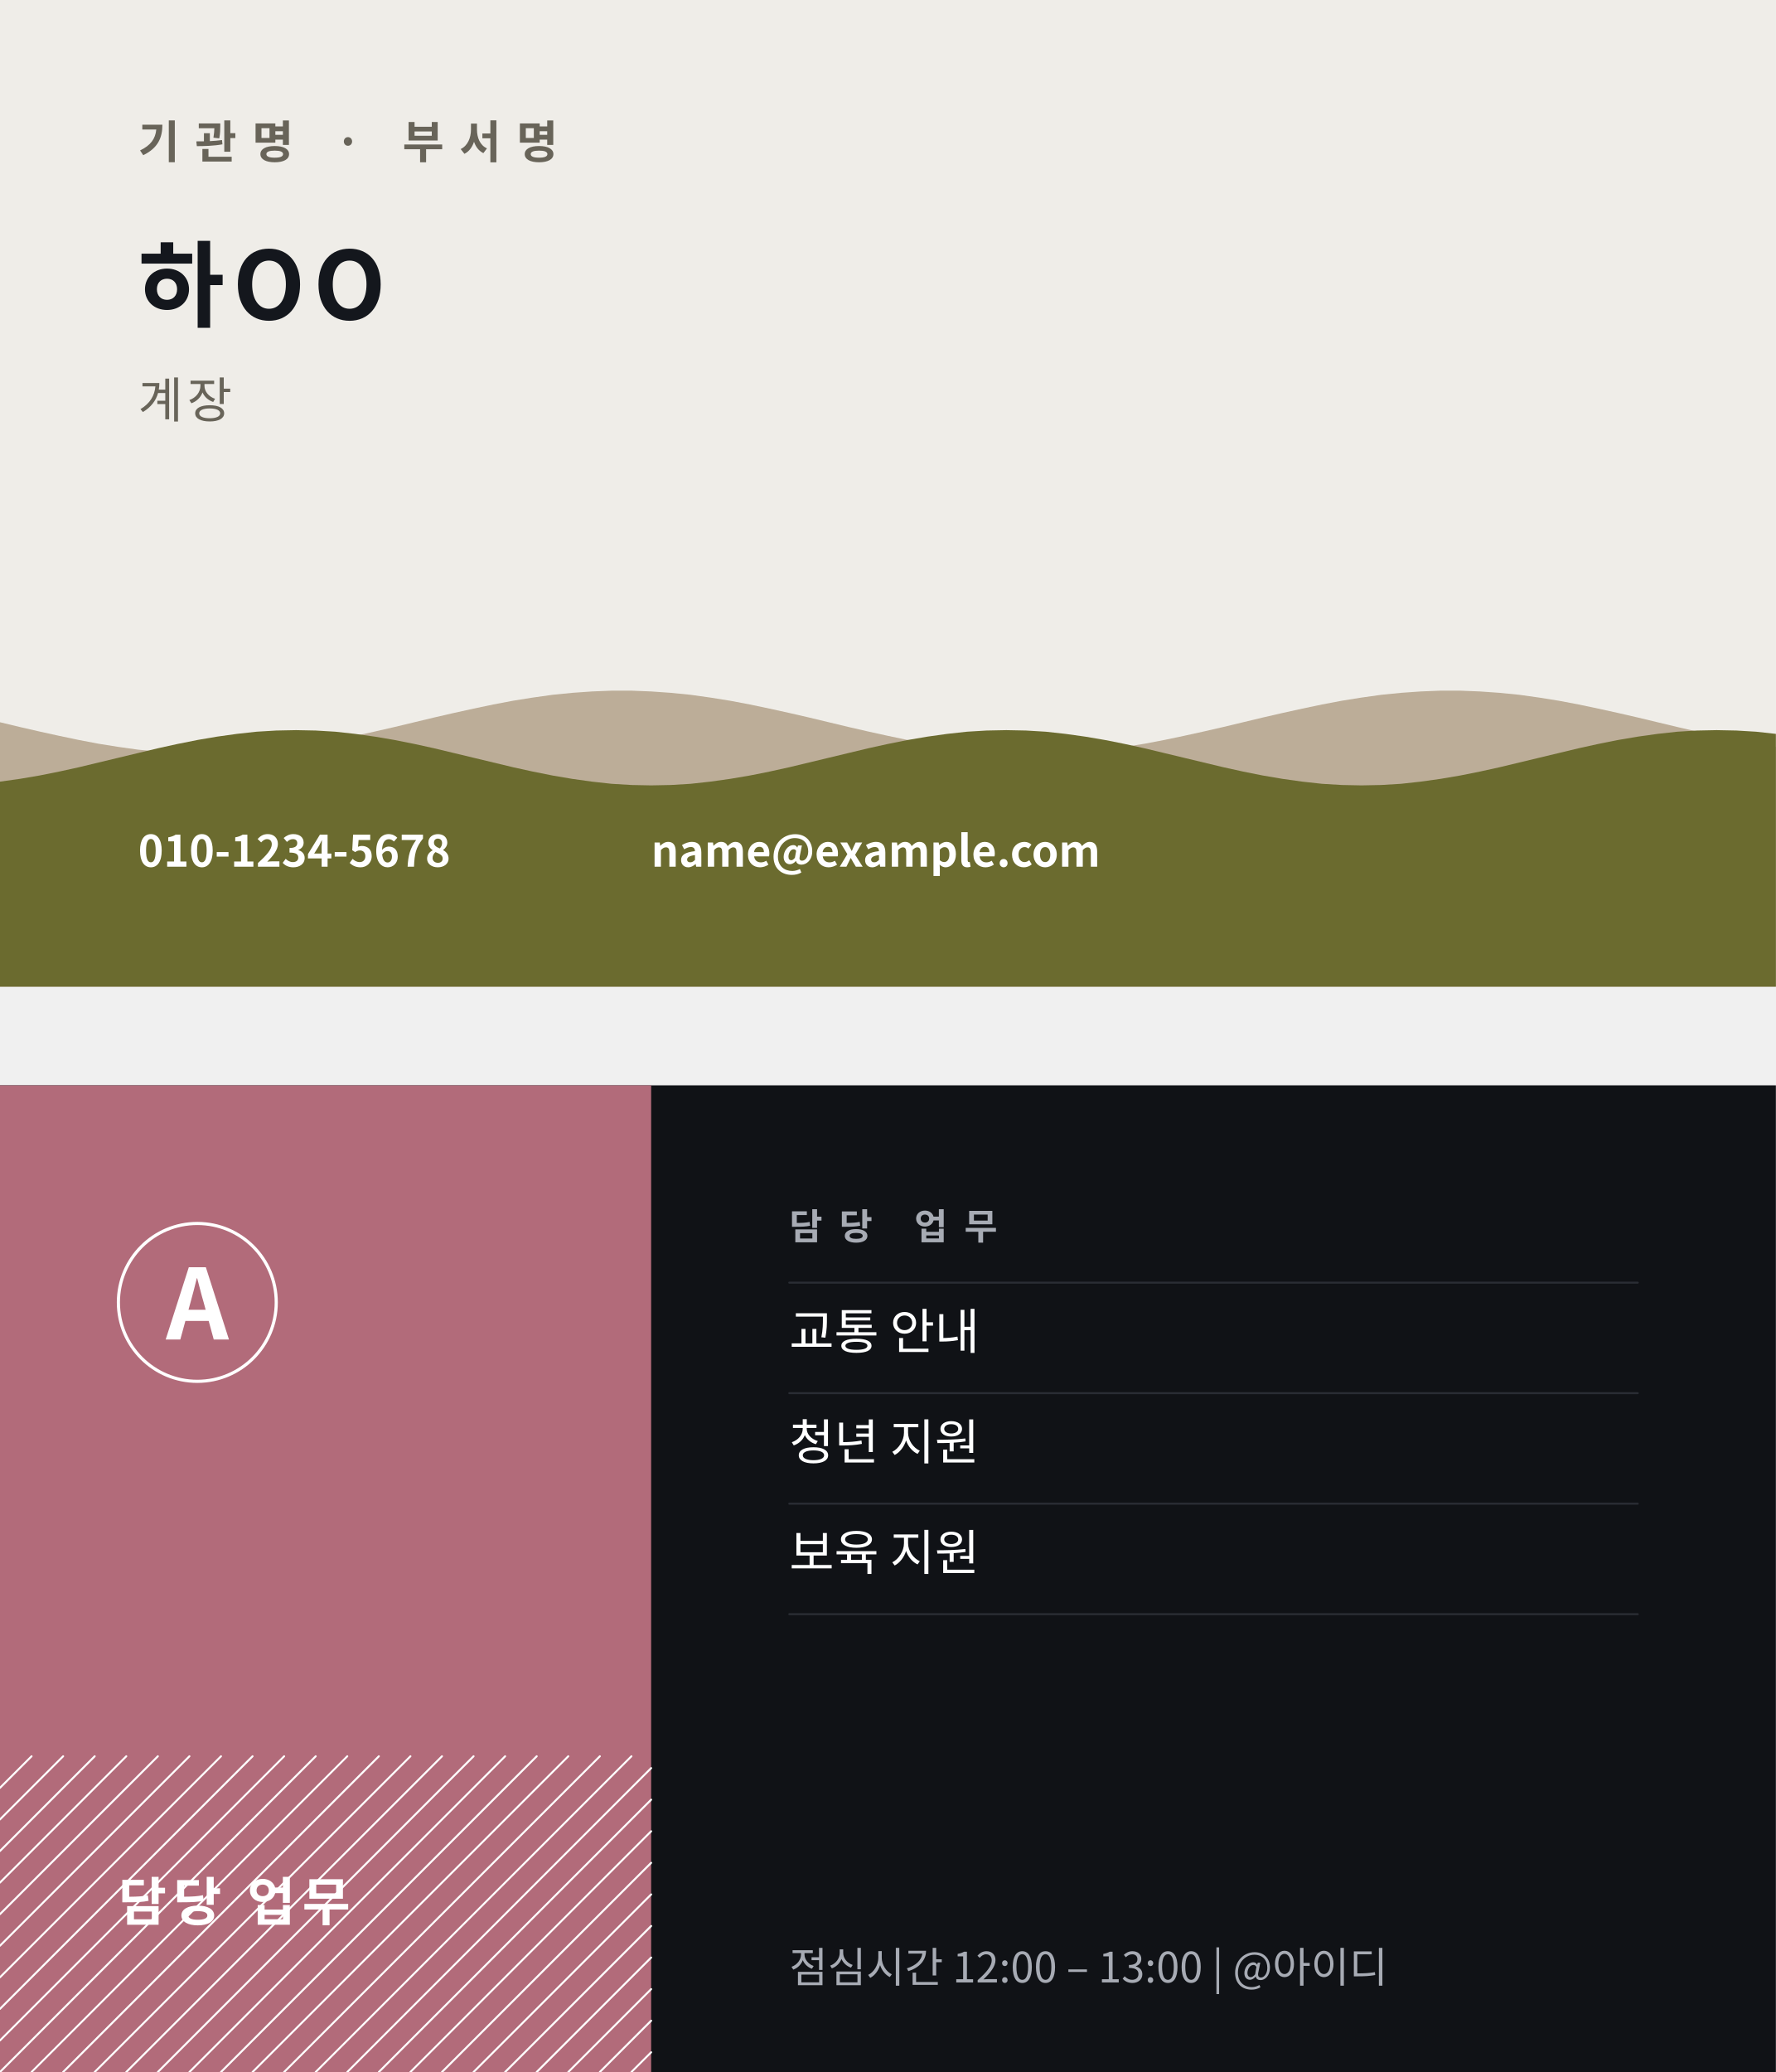
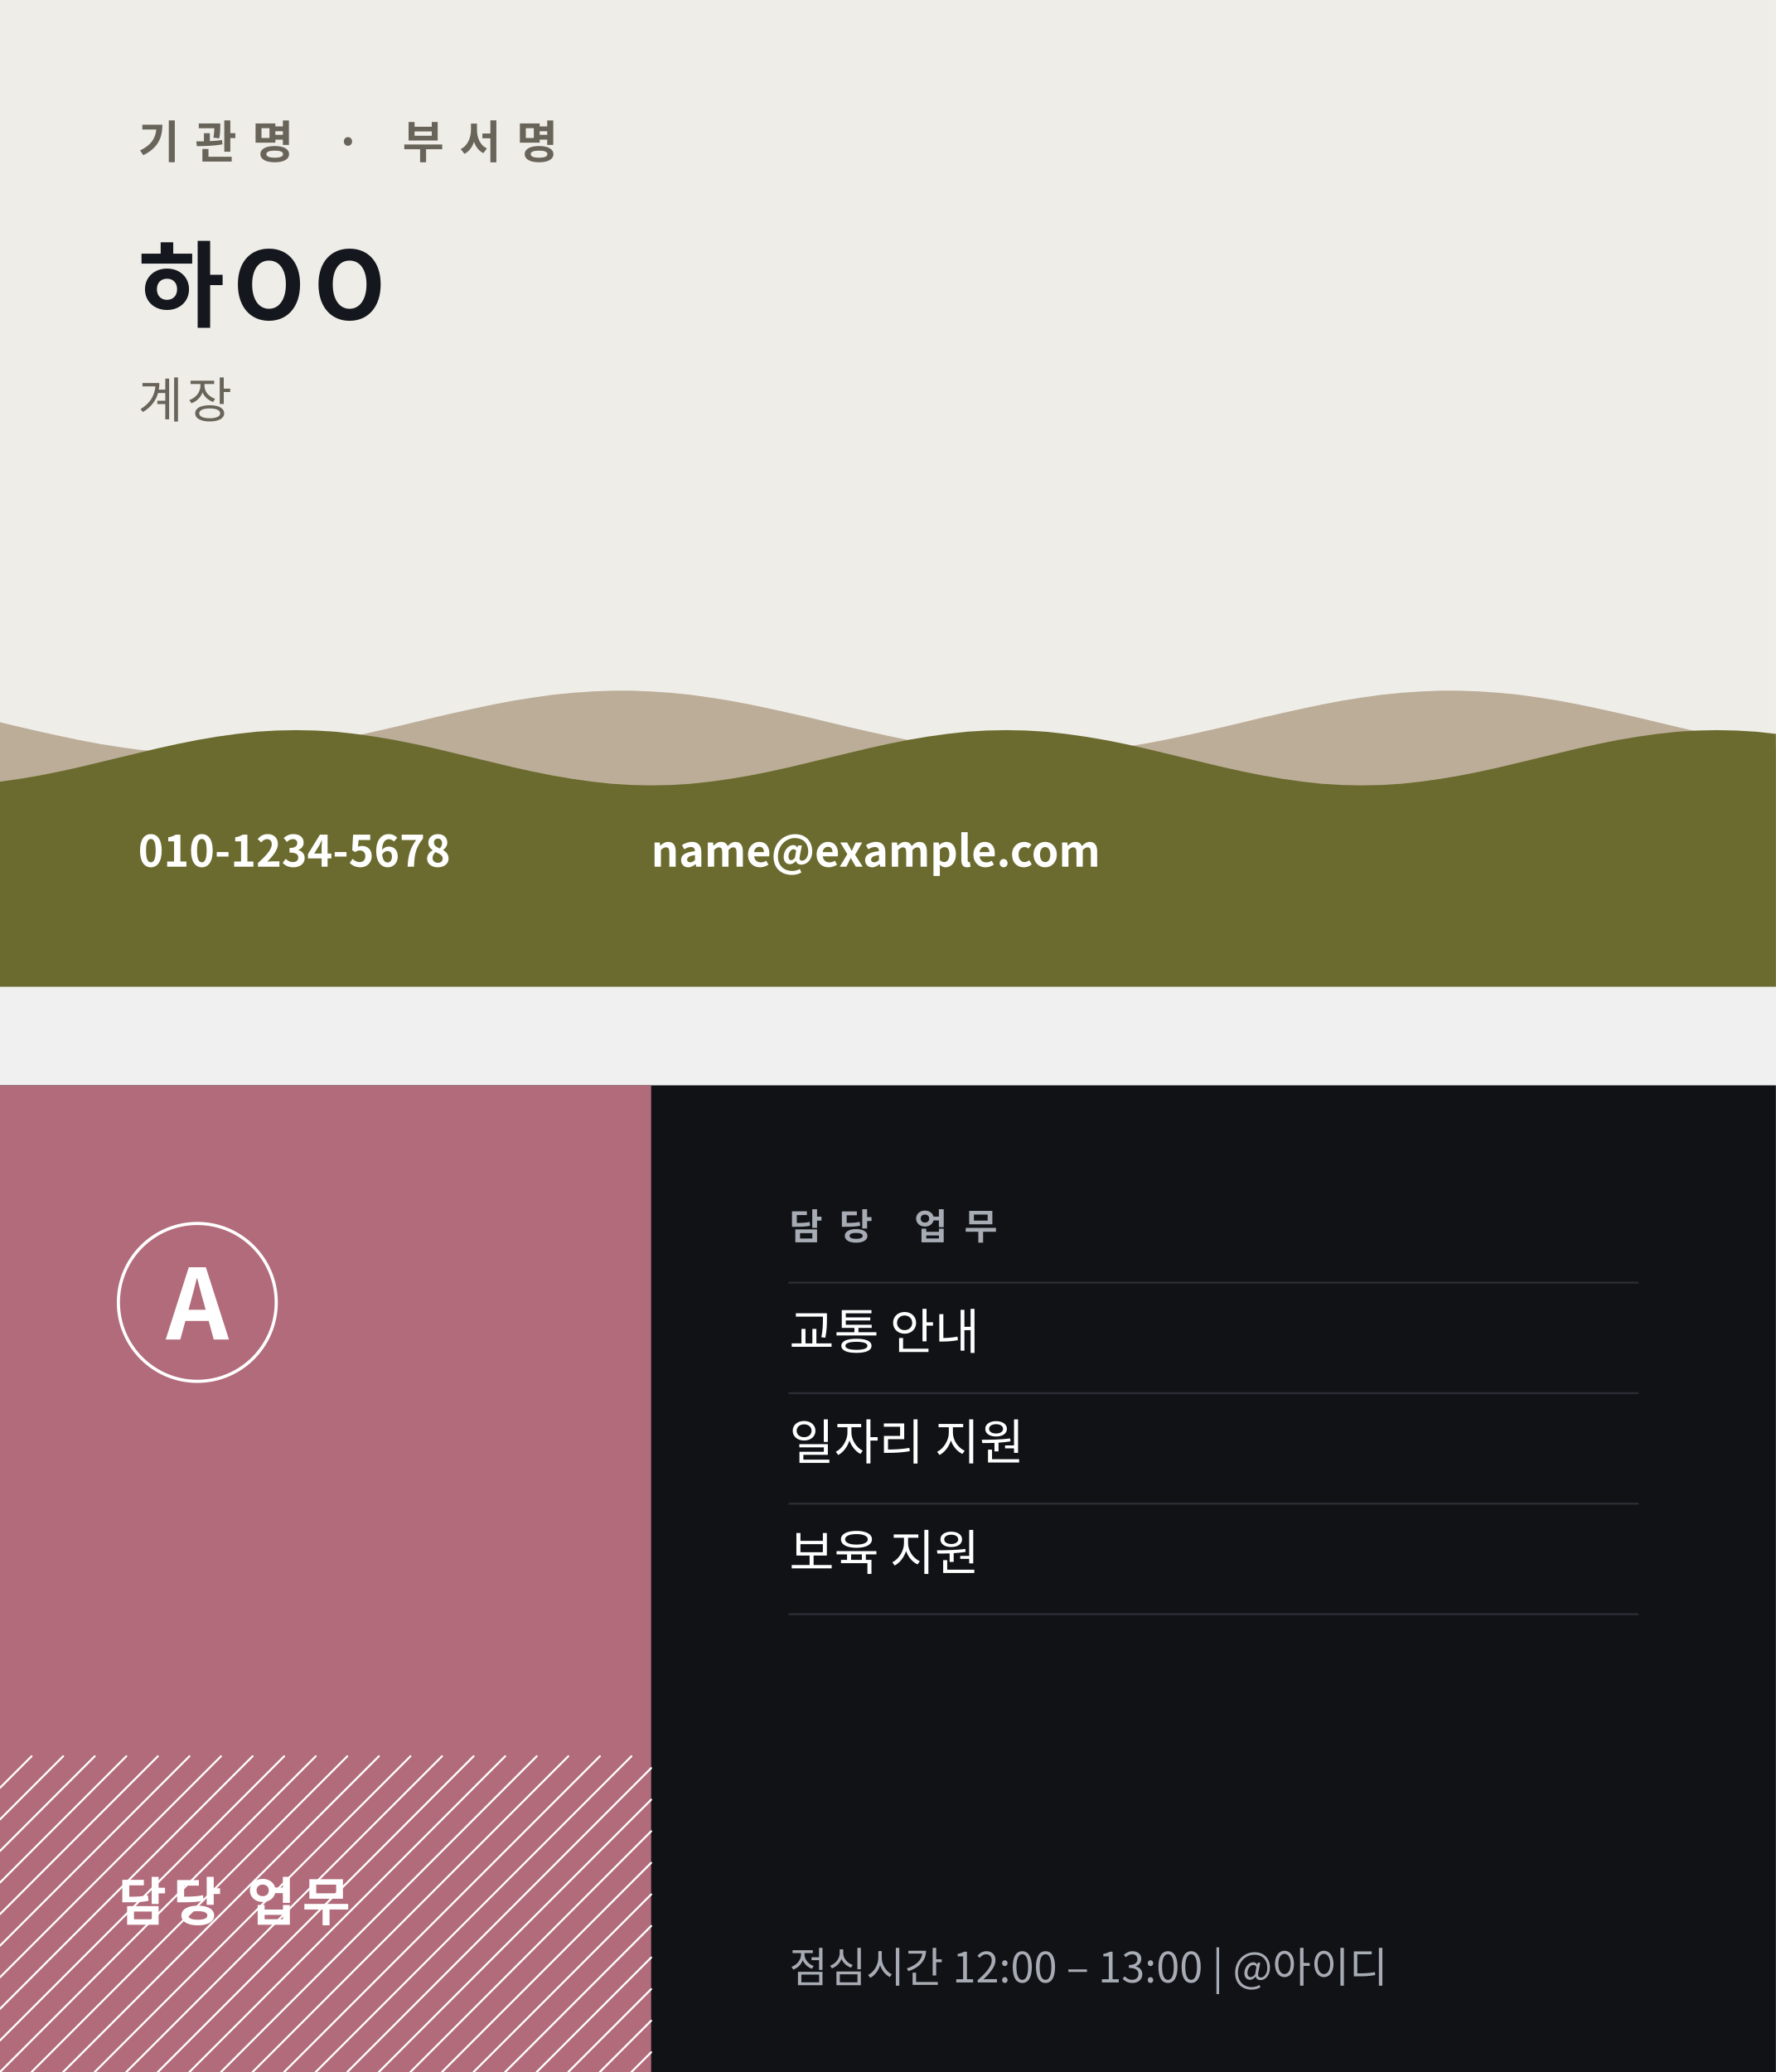
<svg xmlns="http://www.w3.org/2000/svg" width="90mm" height="105mm" viewBox="0 0 900 1050">
  <g id="front">
    <rect width="900" height="500" fill="#EFEDE8" />
    <polygon points="0,366 10,368.4 20,370.7 30,372.9 40,375 50,376.9 60,378.5 70,379.9 80,380.9 90,381.6 100,382 110,382 120,381.6 130,380.9 140,379.9 150,378.5 160,376.9 170,375 180,372.9 190,370.7 200,368.4 210,366 220,363.6 230,361.3 240,359.1 250,357 260,355.1 270,353.5 280,352.1 290,351.1 300,350.4 310,350 320,350 330,350.4 340,351.1 350,352.1 360,353.5 370,355.1 380,357 390,359.1 400,361.3 410,363.6 420,366 430,368.4 440,370.7 450,372.9 460,375 470,376.9 480,378.5 490,379.9 500,380.9 510,381.6 520,382 530,382 540,381.6 550,380.9 560,379.9 570,378.5 580,376.9 590,375 600,372.9 610,370.7 620,368.4 630,366 640,363.6 650,361.3 660,359.1 670,357 680,355.1 690,353.5 700,352.1 710,351.1 720,350.4 730,350 740,350 750,350.4 760,351.1 770,352.1 780,353.5 790,355.1 800,357 810,359.1 820,361.3 830,363.6 840,366 850,368.4 860,370.7 870,372.9 880,375 890,376.9 900,378.5 900,500 0,500" fill="#998262" opacity="0.6" />
    <polygon points="0,396.1 10,394.7 20,393 30,391 40,388.8 50,386.4 60,384 70,381.6 80,379.2 90,377 100,375 110,373.3 120,371.9 130,370.8 140,370.2 150,370 160,370.2 170,370.8 180,371.9 190,373.3 200,375 210,377 220,379.2 230,381.6 240,384 250,386.4 260,388.8 270,391 280,393 290,394.7 300,396.1 310,397.2 320,397.8 330,398 340,397.8 350,397.2 360,396.1 370,394.7 380,393 390,391 400,388.8 410,386.4 420,384 430,381.6 440,379.2 450,377 460,375 470,373.3 480,371.9 490,370.8 500,370.2 510,370 520,370.2 530,370.8 540,371.9 550,373.3 560,375 570,377 580,379.2 590,381.6 600,384 610,386.4 620,388.8 630,391 640,393 650,394.7 660,396.1 670,397.2 680,397.8 690,398 700,397.8 710,397.2 720,396.1 730,394.7 740,393 750,391 760,388.8 770,386.4 780,384 790,381.6 800,379.2 810,377 820,375 830,373.3 840,371.9 850,370.8 860,370.2 870,370 880,370.2 890,370.8 900,371.9 900,500 0,500" fill="#6B6B2F" />
    <text font-family="Pretendard,'Noto Sans KR','Noto Sans CJK KR','Malgun Gothic','Apple SD Gothic Neo',sans-serif" font-size="22.9" font-weight="700" fill="#686459" text-anchor="start" letter-spacing="7.8">
      <tspan x="70" y="80.2">기관명 · 부서명</tspan>
    </text>
    <text font-family="Pretendard,'Noto Sans KR','Noto Sans CJK KR','Malgun Gothic','Apple SD Gothic Neo',sans-serif" font-size="47.6" font-weight="700" fill="#14171D" text-anchor="start" letter-spacing="4.2">
      <tspan x="70" y="161.9">하OO</tspan>
    </text>
    <text font-family="Pretendard,'Noto Sans KR','Noto Sans CJK KR','Malgun Gothic','Apple SD Gothic Neo',sans-serif" font-size="24.7" font-weight="400" fill="#686459" text-anchor="start" letter-spacing="2.1">
      <tspan x="70" y="211.7">계장</tspan>
    </text>
    <text font-family="Pretendard,'Noto Sans KR','Noto Sans CJK KR','Malgun Gothic','Apple SD Gothic Neo',sans-serif" font-size="21.9" font-weight="700" fill="#FFFFFF" text-anchor="start">
      <tspan x="70" y="439.2">010-1234-5678</tspan>
    </text>
    <text font-family="Pretendard,'Noto Sans KR','Noto Sans CJK KR','Malgun Gothic','Apple SD Gothic Neo',sans-serif" font-size="21.9" font-weight="700" fill="#FFFFFF" text-anchor="start">
      <tspan x="330" y="439.2">name@example.com</tspan>
    </text>
    <text font-family="Pretendard,'Noto Sans KR','Noto Sans CJK KR','Malgun Gothic','Apple SD Gothic Neo',sans-serif" font-size="21.2" font-weight="400" fill="#FFFFFF" text-anchor="start">
      <tspan x="660" y="438.6" />
    </text>
  </g>
  <g id="back" transform="translate(0 550)">
    <rect width="900" height="500" fill="#101216" />
    <rect x="0" y="0" width="330" height="500" fill="#B26B7A" />
    <line x1="0" y1="356" x2="16" y2="340" stroke="#FFFFFF" stroke-width="1" stroke-linecap="round" />
    <line x1="0" y1="372" x2="32" y2="340" stroke="#FFFFFF" stroke-width="1" stroke-linecap="round" />
    <line x1="0" y1="388" x2="48" y2="340" stroke="#FFFFFF" stroke-width="1" stroke-linecap="round" />
    <line x1="0" y1="404" x2="64" y2="340" stroke="#FFFFFF" stroke-width="1" stroke-linecap="round" />
    <line x1="0" y1="420" x2="80" y2="340" stroke="#FFFFFF" stroke-width="1" stroke-linecap="round" />
    <line x1="0" y1="436" x2="96" y2="340" stroke="#FFFFFF" stroke-width="1" stroke-linecap="round" />
    <line x1="0" y1="452" x2="112" y2="340" stroke="#FFFFFF" stroke-width="1" stroke-linecap="round" />
    <line x1="0" y1="468" x2="128" y2="340" stroke="#FFFFFF" stroke-width="1" stroke-linecap="round" />
    <line x1="0" y1="484" x2="144" y2="340" stroke="#FFFFFF" stroke-width="1" stroke-linecap="round" />
    <line x1="0" y1="500" x2="160" y2="340" stroke="#FFFFFF" stroke-width="1" stroke-linecap="round" />
    <line x1="16" y1="500" x2="176" y2="340" stroke="#FFFFFF" stroke-width="1" stroke-linecap="round" />
    <line x1="32" y1="500" x2="192" y2="340" stroke="#FFFFFF" stroke-width="1" stroke-linecap="round" />
    <line x1="48" y1="500" x2="208" y2="340" stroke="#FFFFFF" stroke-width="1" stroke-linecap="round" />
    <line x1="64" y1="500" x2="224" y2="340" stroke="#FFFFFF" stroke-width="1" stroke-linecap="round" />
    <line x1="80" y1="500" x2="240" y2="340" stroke="#FFFFFF" stroke-width="1" stroke-linecap="round" />
    <line x1="96" y1="500" x2="256" y2="340" stroke="#FFFFFF" stroke-width="1" stroke-linecap="round" />
    <line x1="112" y1="500" x2="272" y2="340" stroke="#FFFFFF" stroke-width="1" stroke-linecap="round" />
    <line x1="128" y1="500" x2="288" y2="340" stroke="#FFFFFF" stroke-width="1" stroke-linecap="round" />
    <line x1="144" y1="500" x2="304" y2="340" stroke="#FFFFFF" stroke-width="1" stroke-linecap="round" />
    <line x1="160" y1="500" x2="320" y2="340" stroke="#FFFFFF" stroke-width="1" stroke-linecap="round" />
    <line x1="176" y1="500" x2="330" y2="346" stroke="#FFFFFF" stroke-width="1" stroke-linecap="round" />
    <line x1="192" y1="500" x2="330" y2="362" stroke="#FFFFFF" stroke-width="1" stroke-linecap="round" />
    <line x1="208" y1="500" x2="330" y2="378" stroke="#FFFFFF" stroke-width="1" stroke-linecap="round" />
    <line x1="224" y1="500" x2="330" y2="394" stroke="#FFFFFF" stroke-width="1" stroke-linecap="round" />
    <line x1="240" y1="500" x2="330" y2="410" stroke="#FFFFFF" stroke-width="1" stroke-linecap="round" />
    <line x1="256" y1="500" x2="330" y2="426" stroke="#FFFFFF" stroke-width="1" stroke-linecap="round" />
    <line x1="272" y1="500" x2="330" y2="442" stroke="#FFFFFF" stroke-width="1" stroke-linecap="round" />
    <line x1="288" y1="500" x2="330" y2="458" stroke="#FFFFFF" stroke-width="1" stroke-linecap="round" />
    <line x1="304" y1="500" x2="330" y2="474" stroke="#FFFFFF" stroke-width="1" stroke-linecap="round" />
    <line x1="320" y1="500" x2="330" y2="490" stroke="#FFFFFF" stroke-width="1" stroke-linecap="round" />
    <ellipse cx="100" cy="110" rx="40" ry="40" fill="none" stroke="#FFFFFF" stroke-width="1.6" stroke-linejoin="round" />
    <text font-family="Pretendard,'Noto Sans KR','Noto Sans CJK KR','Malgun Gothic','Apple SD Gothic Neo',sans-serif" font-size="49.4" font-weight="700" fill="#FFFFFF" text-anchor="middle">
      <tspan x="100" y="128.8">A</tspan>
    </text>
    <text font-family="Pretendard,'Noto Sans KR','Noto Sans CJK KR','Malgun Gothic','Apple SD Gothic Neo',sans-serif" font-size="26.5" font-weight="700" fill="#FFFFFF" text-anchor="start" letter-spacing="3.5">
      <tspan x="60" y="423.3">담당 업무</tspan>
    </text>
    <text font-family="Pretendard,'Noto Sans KR','Noto Sans CJK KR','Malgun Gothic','Apple SD Gothic Neo',sans-serif" font-size="18.3" font-weight="700" fill="#A7ABB4" text-anchor="start" letter-spacing="8.5">
      <tspan x="400" y="78.1">담당 업무</tspan>
    </text>
    <line x1="400" y1="100" x2="830" y2="100" stroke="#2A2D34" stroke-width="1" stroke-linecap="round" />
    <text font-family="Pretendard,'Noto Sans KR','Noto Sans CJK KR','Malgun Gothic','Apple SD Gothic Neo',sans-serif" font-size="24.7" font-weight="400" fill="#FFFFFF" text-anchor="start">
      <tspan x="400" y="133.7">교통 안내</tspan>
    </text>
    <line x1="400" y1="156" x2="830" y2="156" stroke="#2A2D34" stroke-width="1" stroke-linecap="round" />
    <text font-family="Pretendard,'Noto Sans KR','Noto Sans CJK KR','Malgun Gothic','Apple SD Gothic Neo',sans-serif" font-size="24.7" font-weight="400" fill="#FFFFFF" text-anchor="start">
-       <tspan x="400" y="189.7">청년 지원</tspan>
+       <tspan x="400" y="189.7">일자리 지원</tspan>
    </text>
    <line x1="400" y1="212" x2="830" y2="212" stroke="#2A2D34" stroke-width="1" stroke-linecap="round" />
    <text font-family="Pretendard,'Noto Sans KR','Noto Sans CJK KR','Malgun Gothic','Apple SD Gothic Neo',sans-serif" font-size="24.7" font-weight="400" fill="#FFFFFF" text-anchor="start">
      <tspan x="400" y="245.7">보육 지원</tspan>
    </text>
    <line x1="400" y1="268" x2="830" y2="268" stroke="#2A2D34" stroke-width="1" stroke-linecap="round" />
    <text font-family="Pretendard,'Noto Sans KR','Noto Sans CJK KR','Malgun Gothic','Apple SD Gothic Neo',sans-serif" font-size="21.2" font-weight="400" fill="#A7ABB4" text-anchor="start">
      <tspan x="400" y="454.6">점심시간 12:00 – 13:00   |   @아이디</tspan>
    </text>
  </g>
</svg>
